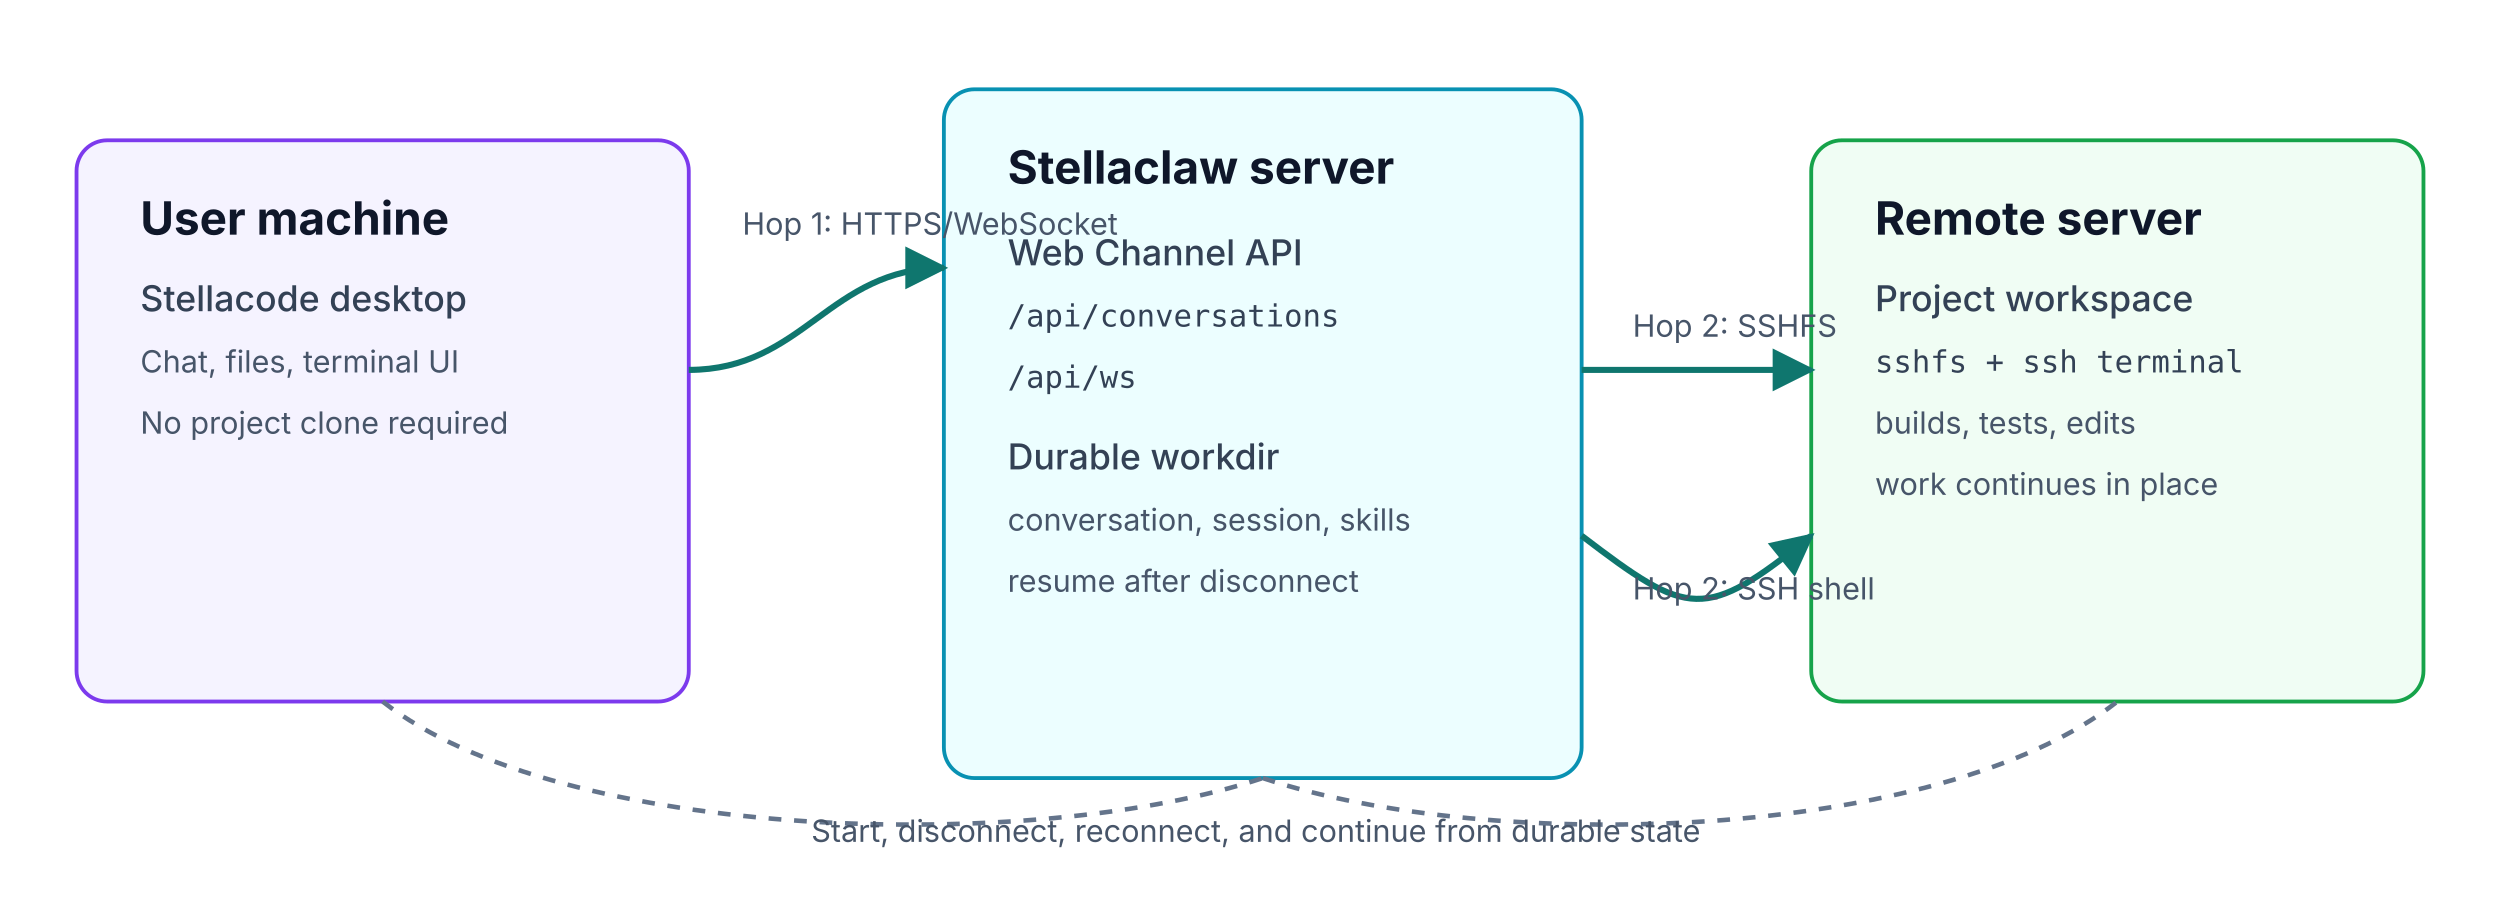
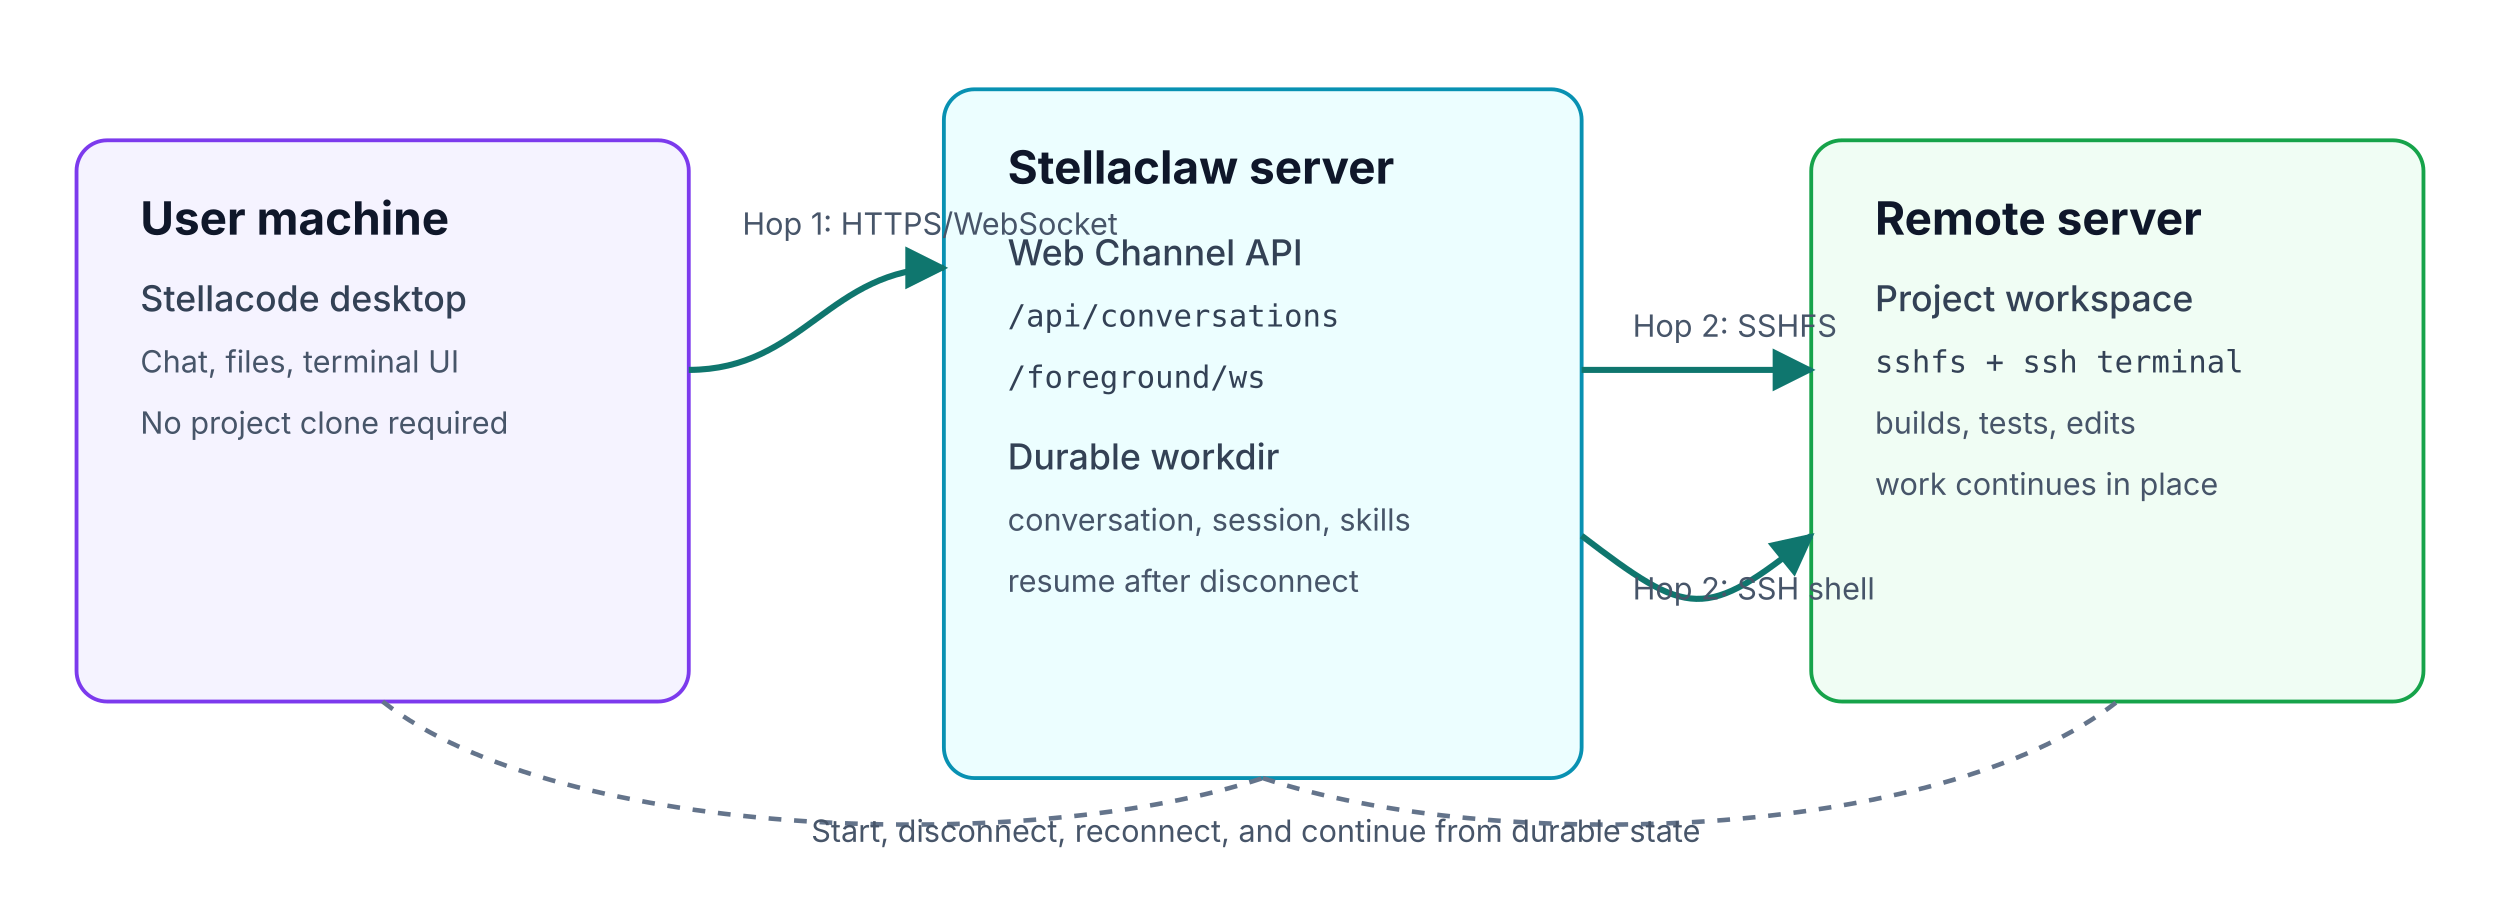
<svg xmlns="http://www.w3.org/2000/svg" role="img" aria-label="Two-hop remote access through Stellacode and Web Channel" viewBox="0 0 980 360" width="980" height="360">
  <defs>
    <marker id="arrow" viewBox="0 0 10 10" refX="9" refY="5" markerWidth="7" markerHeight="7" orient="auto-start-reverse">
      <path d="M 0 0 L 10 5 L 0 10 z" fill="#0f766e" />
    </marker>
    <style>
      .panel { fill: #f8fafc; stroke: #94a3b8; stroke-width: 1.5; rx: 12; }
      .client { fill: #f5f3ff; stroke: #7c3aed; }
      .server { fill: #ecfeff; stroke: #0891b2; }
      .remote { fill: #f0fdf4; stroke: #16a34a; }
      .title { font: 700 18px system-ui, -apple-system, BlinkMacSystemFont, "Segoe UI", sans-serif; fill: #0f172a; }
      .label { font: 500 14px system-ui, -apple-system, BlinkMacSystemFont, "Segoe UI", sans-serif; fill: #334155; }
      .small { font: 12px system-ui, -apple-system, BlinkMacSystemFont, "Segoe UI", sans-serif; fill: #475569; }
      .code { font: 12px ui-monospace, SFMono-Regular, Menlo, Consolas, monospace; fill: #334155; }
      .flow { stroke: #0f766e; stroke-width: 2.4; fill: none; marker-end: url(#arrow); }
      .pause { stroke: #64748b; stroke-width: 1.8; fill: none; stroke-dasharray: 5 5; }
    </style>
  </defs>
  <rect x="30" y="55" width="240" height="220" class="panel client" />
  <text x="55" y="92" class="title">User machine</text>
  <text x="55" y="122" class="label">Stellacode desktop</text>
  <text x="55" y="146" class="small">Chat, files, terminal UI</text>
  <text x="55" y="170" class="small">No project clone required</text>
  <rect x="370" y="35" width="250" height="270" class="panel server" />
  <text x="395" y="72" class="title">Stellaclaw server</text>
  <text x="395" y="104" class="label">Web Channel API</text>
  <text x="395" y="128" class="code">/api/conversations</text>
-   <text x="395" y="152" class="code">/api/ws</text>
+   <text x="395" y="152" class="code">/foreground/ws</text>
  <text x="395" y="184" class="label">Durable workdir</text>
  <text x="395" y="208" class="small">conversation, session, skills</text>
  <text x="395" y="232" class="small">resume after disconnect</text>
  <rect x="710" y="55" width="240" height="220" class="panel remote" />
  <text x="735" y="92" class="title">Remote server</text>
  <text x="735" y="122" class="label">Project workspace</text>
  <text x="735" y="146" class="code">sshfs + ssh terminal</text>
  <text x="735" y="170" class="small">builds, tests, edits</text>
  <text x="735" y="194" class="small">work continues in place</text>
  <path d="M270 145 C315 145 325 105 370 105" class="flow" />
  <path d="M620 145 C665 145 665 145 710 145" class="flow" />
  <path d="M620 210 C662 242 668 244 710 210" class="flow" />
  <path d="M150 275 C220 330 405 335 495 305" class="pause" />
  <path d="M495 305 C585 335 760 330 830 275" class="pause" />
  <text x="291" y="92" class="small">Hop 1: HTTPS/WebSocket</text>
  <text x="640" y="132" class="small">Hop 2: SSHFS</text>
  <text x="640" y="235" class="small">Hop 2: SSH shell</text>
  <text x="318" y="330" class="small">Start, disconnect, reconnect, and continue from durable state</text>
</svg>
